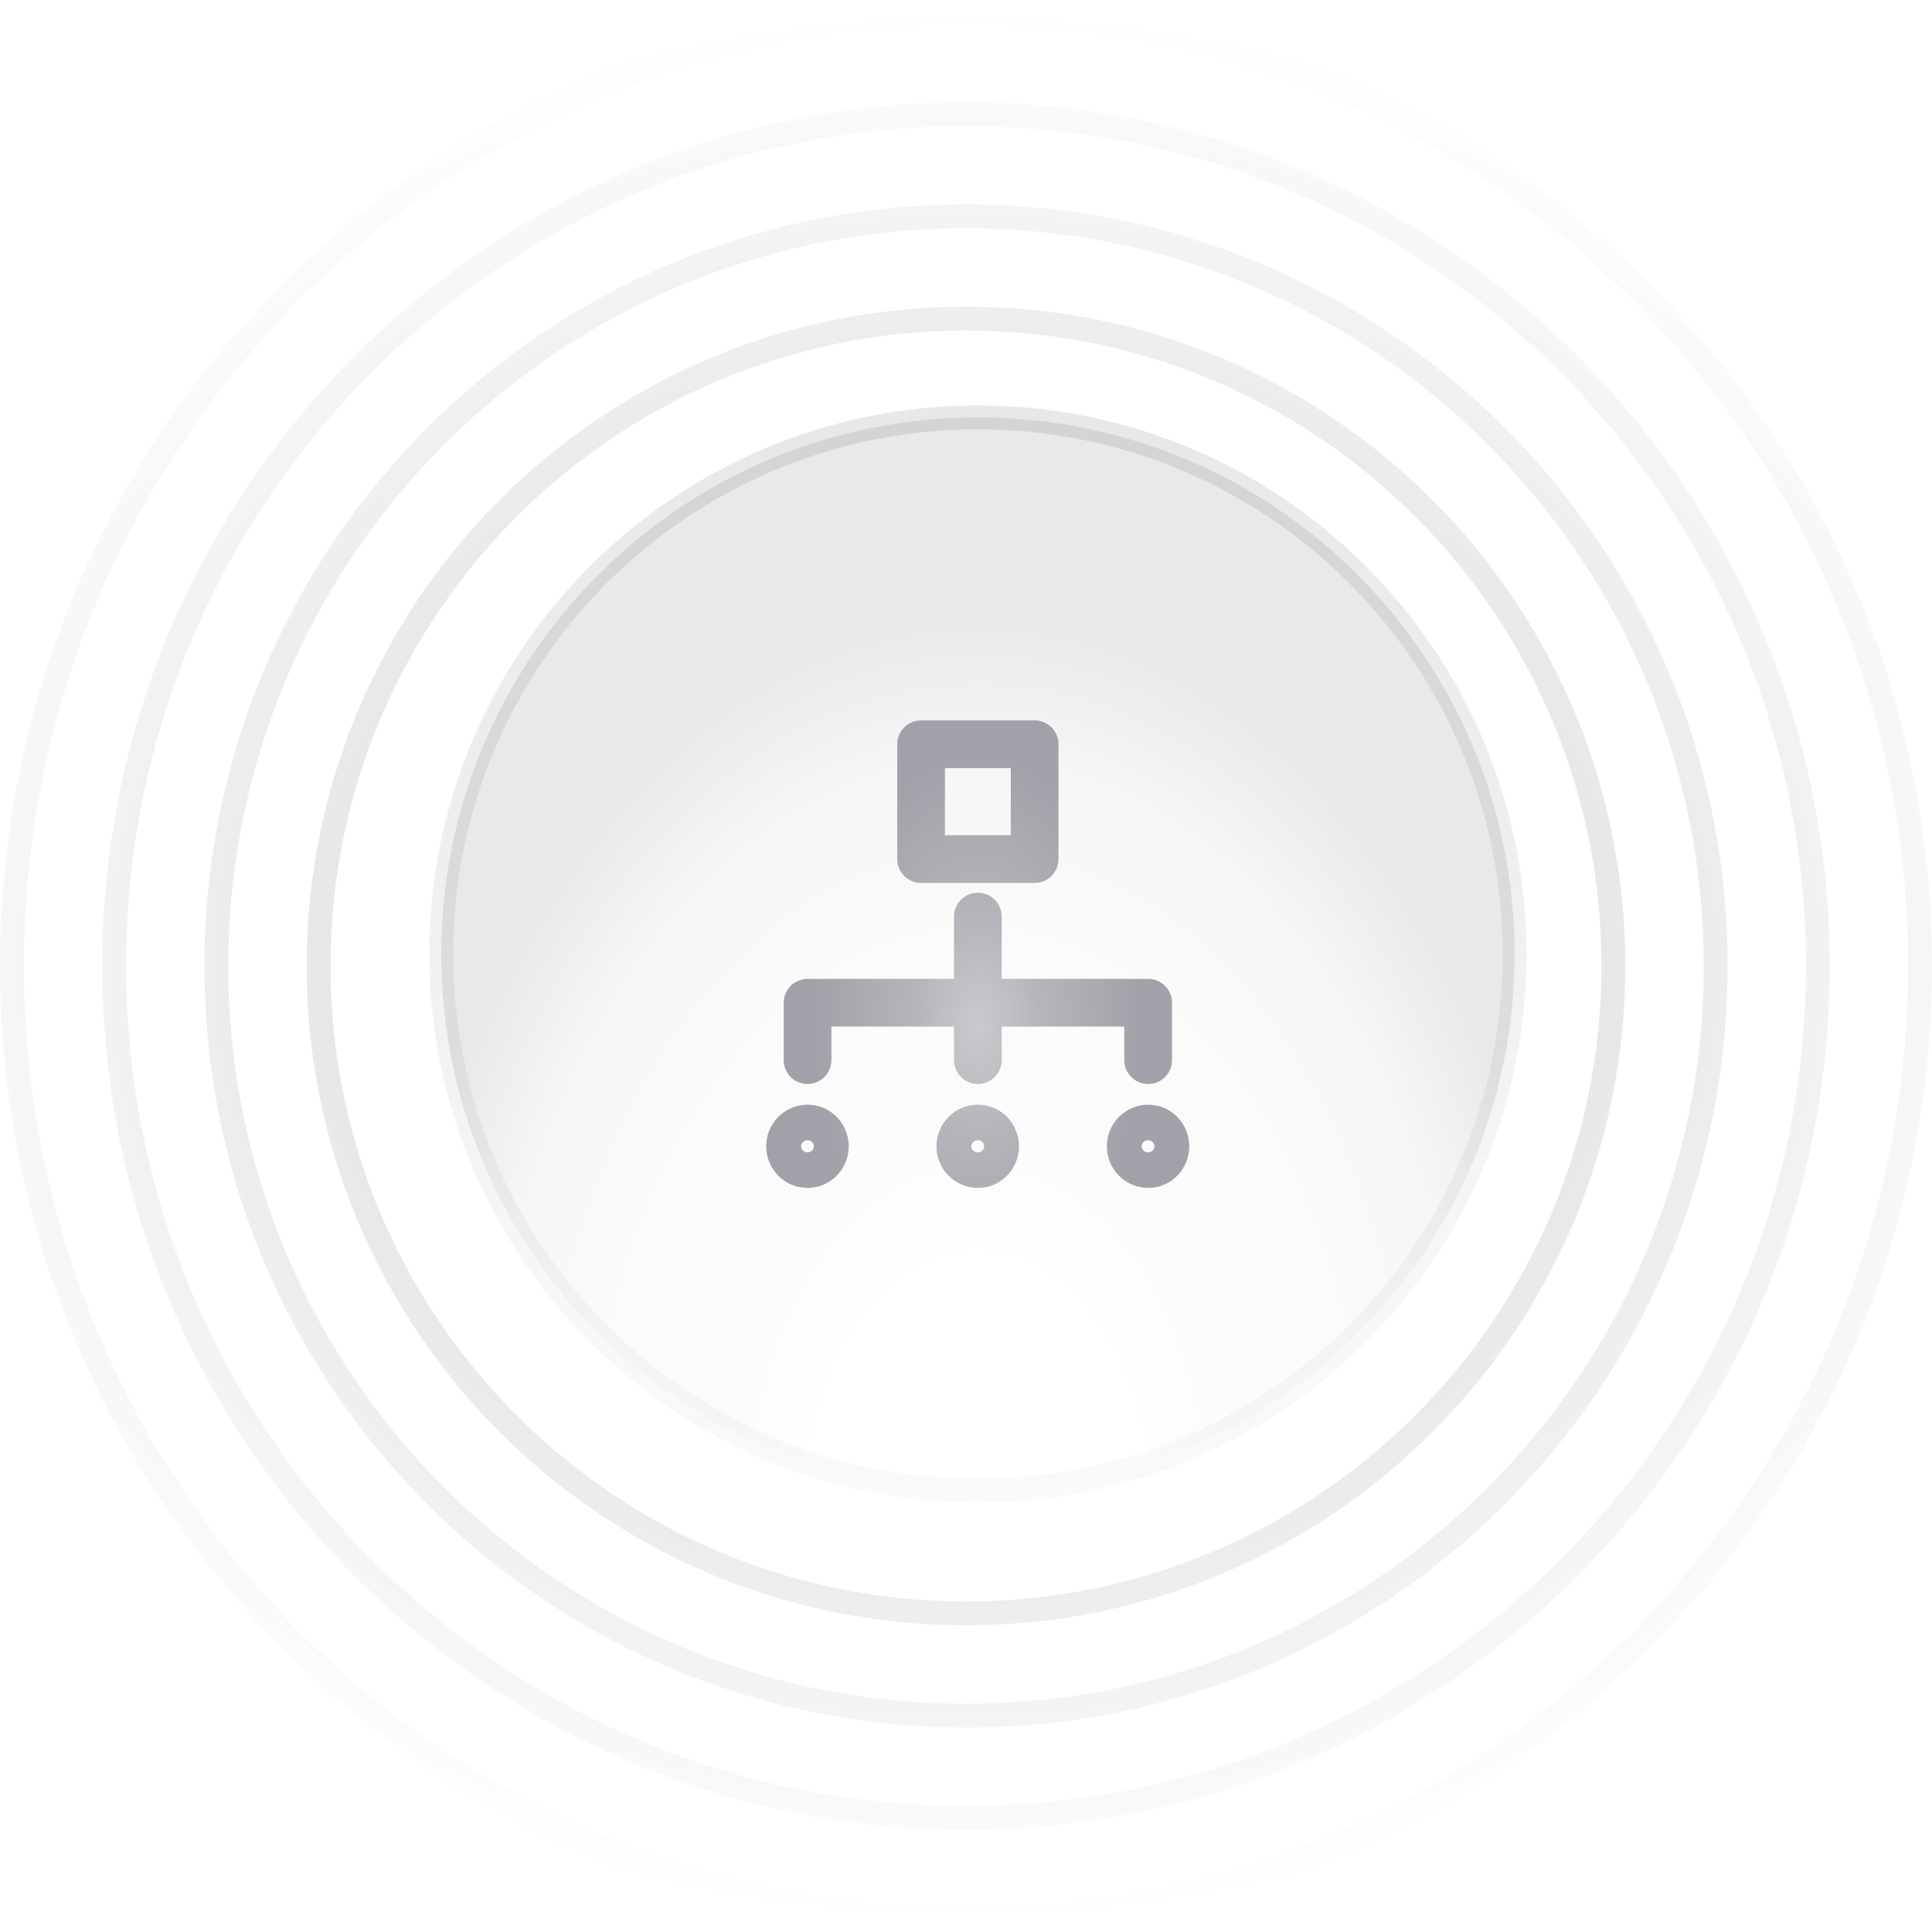
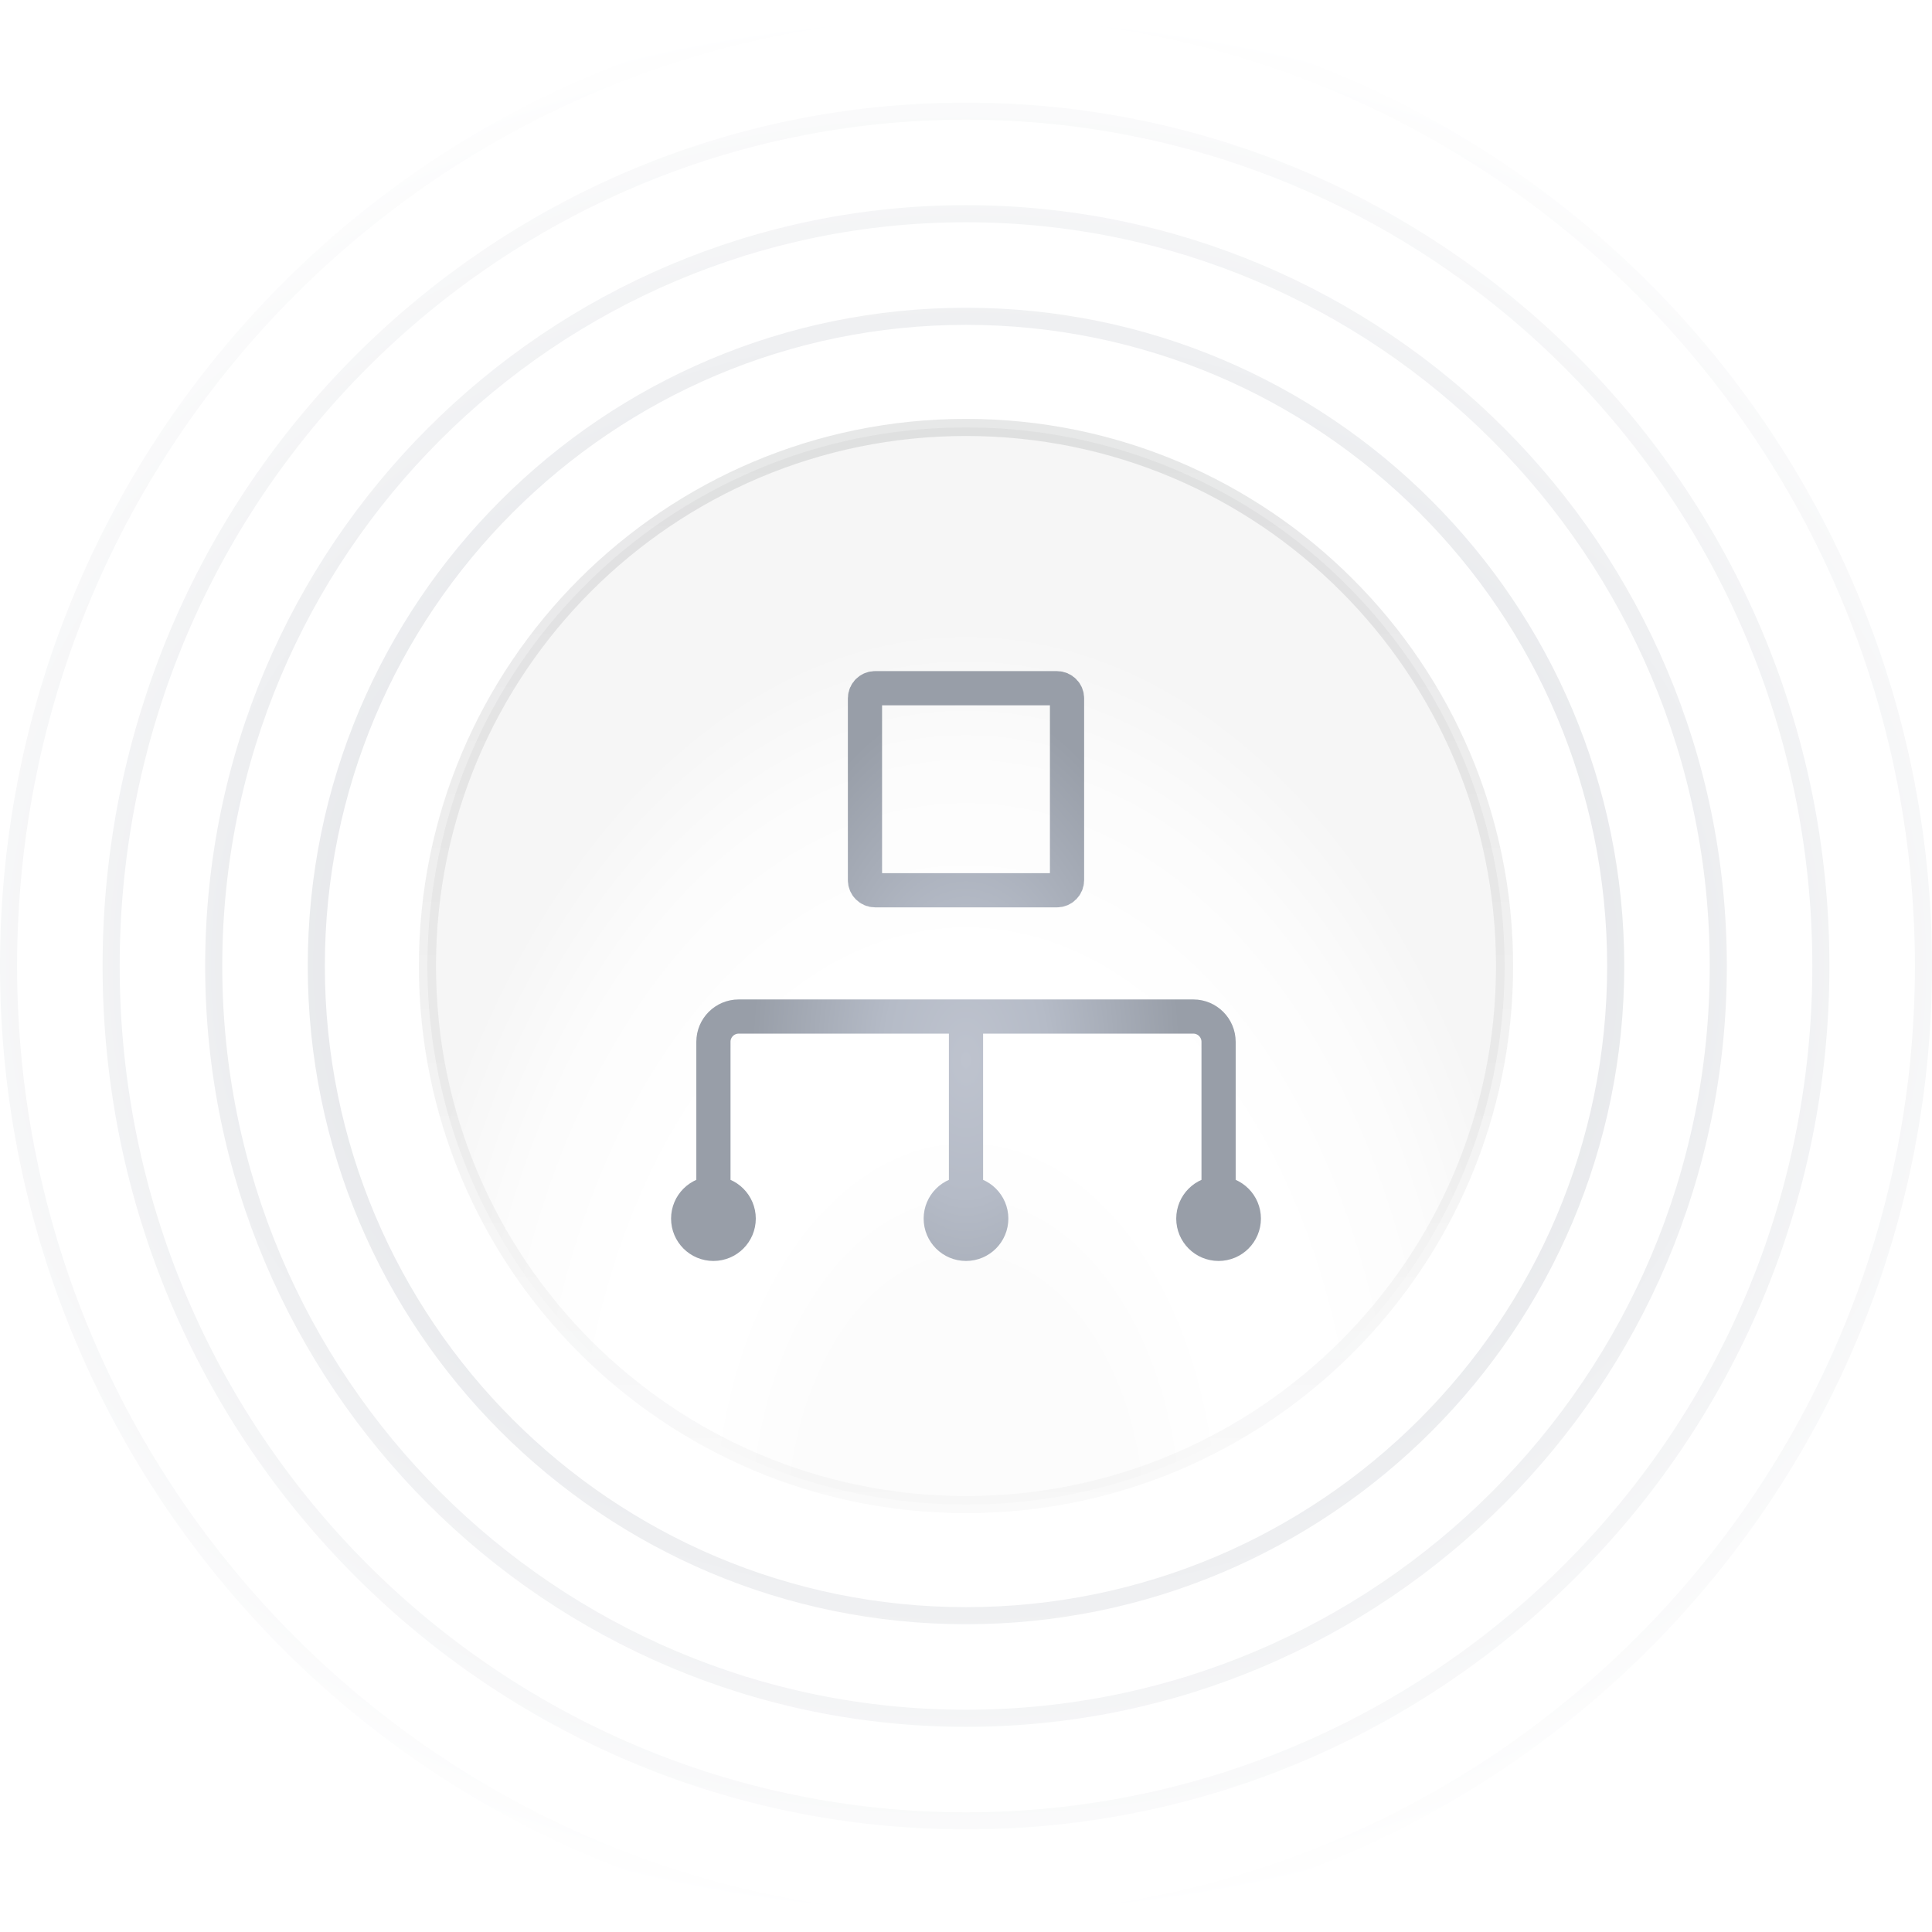
- <svg xmlns="http://www.w3.org/2000/svg" width="81" height="81" viewBox="0 0 81 81" fill="none">
-   <path d="M67.643 40.5C67.643 55.491 55.491 67.643 40.5 67.643C25.509 67.643 13.357 55.491 13.357 40.5C13.357 25.509 25.509 13.357 40.5 13.357C55.491 13.357 67.643 25.509 67.643 40.5Z" stroke="url(#paint0_radial_16088_53911)" style="" />
-   <path d="M71.929 40.5C71.929 57.858 57.858 71.929 40.5 71.929C23.142 71.929 9.071 57.858 9.071 40.5C9.071 23.142 23.142 9.071 40.5 9.071C57.858 9.071 71.929 23.142 71.929 40.5Z" stroke="url(#paint1_radial_16088_53911)" style="" />
-   <path d="M76.214 40.5C76.214 60.224 60.224 76.214 40.5 76.214C20.776 76.214 4.786 60.224 4.786 40.5C4.786 20.776 20.776 4.786 40.5 4.786C60.224 4.786 76.214 20.776 76.214 40.5Z" stroke="url(#paint2_radial_16088_53911)" style="" />
-   <path d="M80.5 40.5C80.5 62.591 62.591 80.5 40.5 80.5C18.409 80.5 0.5 62.591 0.5 40.5C0.5 18.409 18.409 0.5 40.5 0.5C62.591 0.5 80.5 18.409 80.5 40.5Z" stroke="url(#paint3_radial_16088_53911)" style="" />
-   <rect x="18.5" y="17.5" width="45" height="45" rx="22.5" fill="url(#paint4_radial_16088_53911)" style="" />
-   <rect x="18.5" y="17.5" width="45" height="45" rx="22.5" stroke="url(#paint5_linear_16088_53911)" style="" />
-   <mask id="mask0_16088_53911" style="mask-type:alpha" maskUnits="userSpaceOnUse" x="32" y="30" width="18" height="20">
-     <path d="M41.997 38.426C41.997 37.874 41.55 37.426 40.997 37.426C40.445 37.426 39.997 37.874 39.997 38.426H40.997H41.997ZM39.997 44.446C39.997 44.999 40.445 45.446 40.997 45.446C41.55 45.446 41.997 44.999 41.997 44.446H40.997H39.997ZM32.857 44.448C32.857 45 33.304 45.448 33.857 45.448C34.409 45.448 34.857 45 34.857 44.448H33.857H32.857ZM33.857 42.04V41.04C33.304 41.04 32.857 41.487 32.857 42.04H33.857ZM48.137 42.04H49.137C49.137 41.487 48.69 41.04 48.137 41.04V42.04ZM47.137 44.448C47.137 45 47.585 45.448 48.137 45.448C48.69 45.448 49.137 45 49.137 44.448H48.137H47.137ZM38.617 31.203V30.203C38.064 30.203 37.617 30.651 37.617 31.203H38.617ZM43.377 31.203H44.377C44.377 30.651 43.929 30.203 43.377 30.203V31.203ZM43.377 36.019V37.019C43.929 37.019 44.377 36.571 44.377 36.019H43.377ZM38.617 36.019H37.617C37.617 36.571 38.064 37.019 38.617 37.019V36.019ZM40.997 38.426H39.997V44.446H40.997H41.997V38.426H40.997ZM33.857 44.448H34.857V42.04H33.857H32.857V44.448H33.857ZM33.857 42.04V43.04H48.137V42.04V41.04H33.857V42.04ZM48.137 42.04H47.137V44.448H48.137H49.137V42.04H48.137ZM38.617 31.203V32.203H43.377V31.203V30.203H38.617V31.203ZM43.377 31.203H42.377V36.019H43.377H44.377V31.203H43.377ZM43.377 36.019V35.019H38.617V36.019V37.019H43.377V36.019ZM38.617 36.019H39.617V31.203H38.617H37.617V36.019H38.617ZM48.859 48.059H47.859C47.859 48.007 47.879 47.945 47.929 47.893C47.981 47.839 48.059 47.803 48.139 47.803V48.803V49.803C49.136 49.803 49.859 48.983 49.859 48.059H48.859ZM48.139 48.803V47.803C48.296 47.803 48.404 47.929 48.404 48.059H47.404H46.404C46.404 49.011 47.17 49.803 48.139 49.803V48.803ZM47.404 48.059H48.404C48.404 48.19 48.296 48.315 48.139 48.315V47.315V46.315C47.17 46.315 46.404 47.107 46.404 48.059H47.404ZM48.139 47.315V48.315C48.059 48.315 47.981 48.28 47.929 48.225C47.879 48.173 47.859 48.111 47.859 48.059H48.859H49.859C49.859 47.136 49.136 46.315 48.139 46.315V47.315ZM41.721 48.059H40.721C40.721 47.95 40.819 47.803 40.997 47.803V48.803V49.803C41.987 49.803 42.721 48.99 42.721 48.059H41.721ZM40.997 48.803V47.803C41.154 47.803 41.262 47.929 41.262 48.059H40.262H39.262C39.262 49.011 40.028 49.803 40.997 49.803V48.803ZM40.262 48.059H41.262C41.262 48.19 41.154 48.315 40.997 48.315V47.315V46.315C40.028 46.315 39.262 47.107 39.262 48.059H40.262ZM40.997 47.315V48.315C40.819 48.315 40.721 48.169 40.721 48.059H41.721H42.721C42.721 47.128 41.987 46.315 40.997 46.315V47.315ZM34.583 48.059H33.583C33.583 47.946 33.684 47.803 33.857 47.803V48.803V49.803C34.843 49.803 35.583 48.994 35.583 48.059H34.583ZM33.857 48.803V47.803C34.014 47.803 34.122 47.929 34.122 48.059H33.122H32.122C32.122 49.011 32.888 49.803 33.857 49.803V48.803ZM33.122 48.059H34.122C34.122 48.19 34.014 48.315 33.857 48.315V47.315V46.315C32.888 46.315 32.122 47.107 32.122 48.059H33.122ZM33.857 47.315V48.315C33.684 48.315 33.583 48.173 33.583 48.059H34.583H35.583C35.583 47.124 34.843 46.315 33.857 46.315V47.315Z" fill="black" style="fill:black;fill-opacity:1;" />
+ <svg xmlns="http://www.w3.org/2000/svg" width="113" height="113" viewBox="0 0 113 113" fill="none">
+   <path d="M94.5 56.5C94.5 77.487 77.487 94.5 56.5 94.5C35.513 94.5 18.5 77.487 18.5 56.5C18.5 35.513 35.513 18.5 56.5 18.5C77.487 18.5 94.5 35.513 94.5 56.5Z" stroke="url(#paint0_radial_3396_409)" />
+   <path d="M100.5 56.5C100.5 80.8 80.8 100.5 56.5 100.5C32.2 100.5 12.5 80.8 12.5 56.5C12.5 32.2 32.2 12.5 56.5 12.5C80.8 12.5 100.5 32.2 100.5 56.5Z" stroke="url(#paint1_radial_3396_409)" />
+   <path d="M106.5 56.5C106.5 84.114 84.114 106.5 56.5 106.5C28.886 106.5 6.5 84.114 6.5 56.5C6.5 28.886 28.886 6.5 56.5 6.5C84.114 6.5 106.5 28.886 106.5 56.5Z" stroke="url(#paint2_radial_3396_409)" />
+   <path d="M112.5 56.5C112.5 87.428 87.428 112.5 56.5 112.5C25.572 112.5 0.5 87.428 0.5 56.5C0.5 25.572 25.572 0.5 56.5 0.5C87.428 0.5 112.5 25.572 112.5 56.5Z" stroke="url(#paint3_radial_3396_409)" />
+   <path d="M56.5 25C73.897 25 88 39.103 88 56.5C88 73.897 73.897 88 56.5 88C39.103 88 25 73.897 25 56.5C25 39.103 39.103 25 56.5 25Z" fill="url(#paint4_radial_3396_409)" />
+   <path d="M56.5 25C73.897 25 88 39.103 88 56.5C88 73.897 73.897 88 56.5 88C39.103 88 25 73.897 25 56.5C25 39.103 39.103 25 56.5 25Z" stroke="url(#paint5_linear_3396_409)" />
+   <mask id="mask0_3396_409" style="mask-type:alpha" maskUnits="userSpaceOnUse" x="39" y="39" width="35" height="35">
+     <path d="M41.727 72.752C40.911 72.752 40.25 72.09 40.25 71.274C40.25 70.459 40.911 69.797 41.727 69.797C42.543 69.797 43.205 70.459 43.205 71.274C43.205 72.09 42.543 72.752 41.727 72.752Z" fill="black" />
+     <path d="M56.5 72.752C55.684 72.752 55.023 72.09 55.023 71.274C55.023 70.459 55.684 69.797 56.5 69.797C57.316 69.797 57.977 70.459 57.977 71.274C57.977 72.09 57.316 72.752 56.5 72.752Z" fill="black" />
+     <path d="M71.273 72.752C70.457 72.752 69.796 72.09 69.796 71.274C69.796 70.459 70.457 69.797 71.273 69.797C72.089 69.797 72.75 70.459 72.75 71.274C72.75 72.09 72.089 72.752 71.273 72.752Z" fill="black" />
+     <path d="M41.727 71.274V60.934C41.727 60.118 42.389 59.456 43.205 59.456H69.796C70.611 59.456 71.273 60.118 71.273 60.934V71.274M56.5 59.456V69.797M56.5 69.797C55.684 69.797 55.023 70.459 55.023 71.274C55.023 72.09 55.684 72.752 56.5 72.752C57.316 72.752 57.977 72.09 57.977 71.274C57.977 70.459 57.316 69.797 56.5 69.797ZM41.727 72.752C40.911 72.752 40.25 72.09 40.25 71.274C40.25 70.459 40.911 69.797 41.727 69.797C42.543 69.797 43.205 70.459 43.205 71.274C43.205 72.09 42.543 72.752 41.727 72.752ZM71.273 72.752C70.457 72.752 69.796 72.09 69.796 71.274C69.796 70.459 70.457 69.797 71.273 69.797C72.089 69.797 72.75 70.459 72.75 71.274C72.75 72.09 72.089 72.752 71.273 72.752ZM51.182 52.07H61.818C62.145 52.07 62.409 51.805 62.409 51.479V40.843C62.409 40.516 62.145 40.252 61.818 40.252H51.182C50.855 40.252 50.591 40.516 50.591 40.843V51.479C50.591 51.805 50.855 52.07 51.182 52.07Z" stroke="black" stroke-width="2" />
  </mask>
-   <g mask="url(#mask0_16088_53911)">
-     <rect width="22" height="22" transform="translate(30 29)" fill="url(#paint6_radial_16088_53911)" style="" />
+   <g mask="url(#mask0_3396_409)">
+     <rect width="40" height="40" transform="translate(36.5 36.5)" fill="url(#paint6_radial_3396_409)" />
  </g>
  <defs>
-     <radialGradient id="paint0_radial_16088_53911" cx="0" cy="0" r="1" gradientUnits="userSpaceOnUse" gradientTransform="translate(40.5 40.5) rotate(90) scale(40 48.6735)">
-       <stop stop-color="#CACACE" style="stop-color:#CACACE;stop-color:color(display-p3 0.792 0.792 0.808);stop-opacity:1;" />
-       <stop offset="1" stop-color="white" style="stop-color:white;stop-opacity:1;" />
+     <radialGradient id="paint0_radial_3396_409" cx="0" cy="0" r="1" gradientUnits="userSpaceOnUse" gradientTransform="translate(56.5 56.5) rotate(90) scale(56 68.1429)">
+       <stop stop-color="#CED1D7" />
+       <stop offset="1" stop-color="white" />
    </radialGradient>
-     <radialGradient id="paint1_radial_16088_53911" cx="0" cy="0" r="1" gradientUnits="userSpaceOnUse" gradientTransform="translate(40.5 40.5) rotate(90) scale(40 48.6735)">
-       <stop stop-color="#CACACE" style="stop-color:#CACACE;stop-color:color(display-p3 0.792 0.792 0.808);stop-opacity:1;" />
-       <stop offset="1" stop-color="white" style="stop-color:white;stop-opacity:1;" />
+     <radialGradient id="paint1_radial_3396_409" cx="0" cy="0" r="1" gradientUnits="userSpaceOnUse" gradientTransform="translate(56.5 56.5) rotate(90) scale(56 68.1429)">
+       <stop stop-color="#CED1D7" />
+       <stop offset="1" stop-color="white" />
    </radialGradient>
-     <radialGradient id="paint2_radial_16088_53911" cx="0" cy="0" r="1" gradientUnits="userSpaceOnUse" gradientTransform="translate(40.5 40.5) rotate(90) scale(40 48.6735)">
-       <stop stop-color="#CACACE" style="stop-color:#CACACE;stop-color:color(display-p3 0.792 0.792 0.808);stop-opacity:1;" />
-       <stop offset="1" stop-color="white" style="stop-color:white;stop-opacity:1;" />
+     <radialGradient id="paint2_radial_3396_409" cx="0" cy="0" r="1" gradientUnits="userSpaceOnUse" gradientTransform="translate(56.5 56.5) rotate(90) scale(56 68.1429)">
+       <stop stop-color="#CED1D7" />
+       <stop offset="1" stop-color="white" />
    </radialGradient>
-     <radialGradient id="paint3_radial_16088_53911" cx="0" cy="0" r="1" gradientUnits="userSpaceOnUse" gradientTransform="translate(40.5 40.5) rotate(90) scale(40 48.6735)">
-       <stop stop-color="#CACACE" style="stop-color:#CACACE;stop-color:color(display-p3 0.792 0.792 0.808);stop-opacity:1;" />
-       <stop offset="1" stop-color="white" style="stop-color:white;stop-opacity:1;" />
+     <radialGradient id="paint3_radial_3396_409" cx="0" cy="0" r="1" gradientUnits="userSpaceOnUse" gradientTransform="translate(56.5 56.5) rotate(90) scale(56 68.1429)">
+       <stop stop-color="#CED1D7" />
+       <stop offset="1" stop-color="white" />
    </radialGradient>
-     <radialGradient id="paint4_radial_16088_53911" cx="0" cy="0" r="1" gradientUnits="userSpaceOnUse" gradientTransform="translate(41 63.7188) rotate(-90) scale(38.0937 24.881)">
-       <stop stop-color="white" style="stop-color:white;stop-opacity:1;" />
-       <stop offset="0.274" stop-color="white" style="stop-color:white;stop-opacity:1;" />
-       <stop offset="0.457" stop-color="#FBFBFB" style="stop-color:#FBFBFB;stop-color:color(display-p3 0.984 0.984 0.984);stop-opacity:1;" />
-       <stop offset="0.631" stop-color="#FBFBFB" style="stop-color:#FBFBFB;stop-color:color(display-p3 0.984 0.984 0.984);stop-opacity:1;" />
-       <stop offset="0.837" stop-color="#F6F6F7" style="stop-color:#F6F6F7;stop-color:color(display-p3 0.965 0.965 0.969);stop-opacity:1;" />
-       <stop offset="1" stop-color="#E9E9EB" style="stop-color:#E9E9EB;stop-color:color(display-p3 0.914 0.914 0.922);stop-opacity:1;" />
+     <radialGradient id="paint4_radial_3396_409" cx="0" cy="0" r="1" gradientUnits="userSpaceOnUse" gradientTransform="translate(56.5 89.5) rotate(-90) scale(53 34.617)">
+       <stop stop-color="#FCFCFC" />
+       <stop offset="0.274" stop-color="#FCFCFC" />
+       <stop offset="0.457" stop-color="white" />
+       <stop offset="0.631" stop-color="white" />
+       <stop offset="0.837" stop-color="#FCFCFC" />
+       <stop offset="1" stop-color="#F6F6F6" />
    </radialGradient>
-     <linearGradient id="paint5_linear_16088_53911" x1="41" y1="17" x2="41" y2="63" gradientUnits="userSpaceOnUse">
-       <stop stop-color="#131316" stop-opacity="0.1" style="stop-color:#131316;stop-color:color(display-p3 0.074 0.074 0.086);stop-opacity:0.1;" />
-       <stop offset="1" stop-color="#131316" stop-opacity="0.02" style="stop-color:#131316;stop-color:color(display-p3 0.074 0.074 0.086);stop-opacity:0.02;" />
+     <linearGradient id="paint5_linear_3396_409" x1="56.5" y1="24.5" x2="56.5" y2="88.5" gradientUnits="userSpaceOnUse">
+       <stop stop-color="#0F1013" stop-opacity="0.1" />
+       <stop offset="1" stop-color="#0F1013" stop-opacity="0.02" />
    </linearGradient>
-     <radialGradient id="paint6_radial_16088_53911" cx="0" cy="0" r="1" gradientUnits="userSpaceOnUse" gradientTransform="translate(11 14.025) rotate(-90) scale(11.55 6.90014)">
-       <stop stop-color="#CACACE" style="stop-color:#CACACE;stop-color:color(display-p3 0.792 0.792 0.808);stop-opacity:1;" />
-       <stop offset="0.38" stop-color="#B5B5BB" style="stop-color:#B5B5BB;stop-color:color(display-p3 0.71 0.71 0.733);stop-opacity:1;" />
-       <stop offset="1" stop-color="#A1A1A9" style="stop-color:#A1A1A9;stop-color:color(display-p3 0.631 0.631 0.663);stop-opacity:1;" />
+     <radialGradient id="paint6_radial_3396_409" cx="0" cy="0" r="1" gradientUnits="userSpaceOnUse" gradientTransform="translate(20 25.5) rotate(-90) scale(21 12.5457)">
+       <stop stop-color="#BEC3CE" />
+       <stop offset="0.38" stop-color="#B5BBC7" />
+       <stop offset="1" stop-color="#989EA8" />
    </radialGradient>
  </defs>
</svg>
